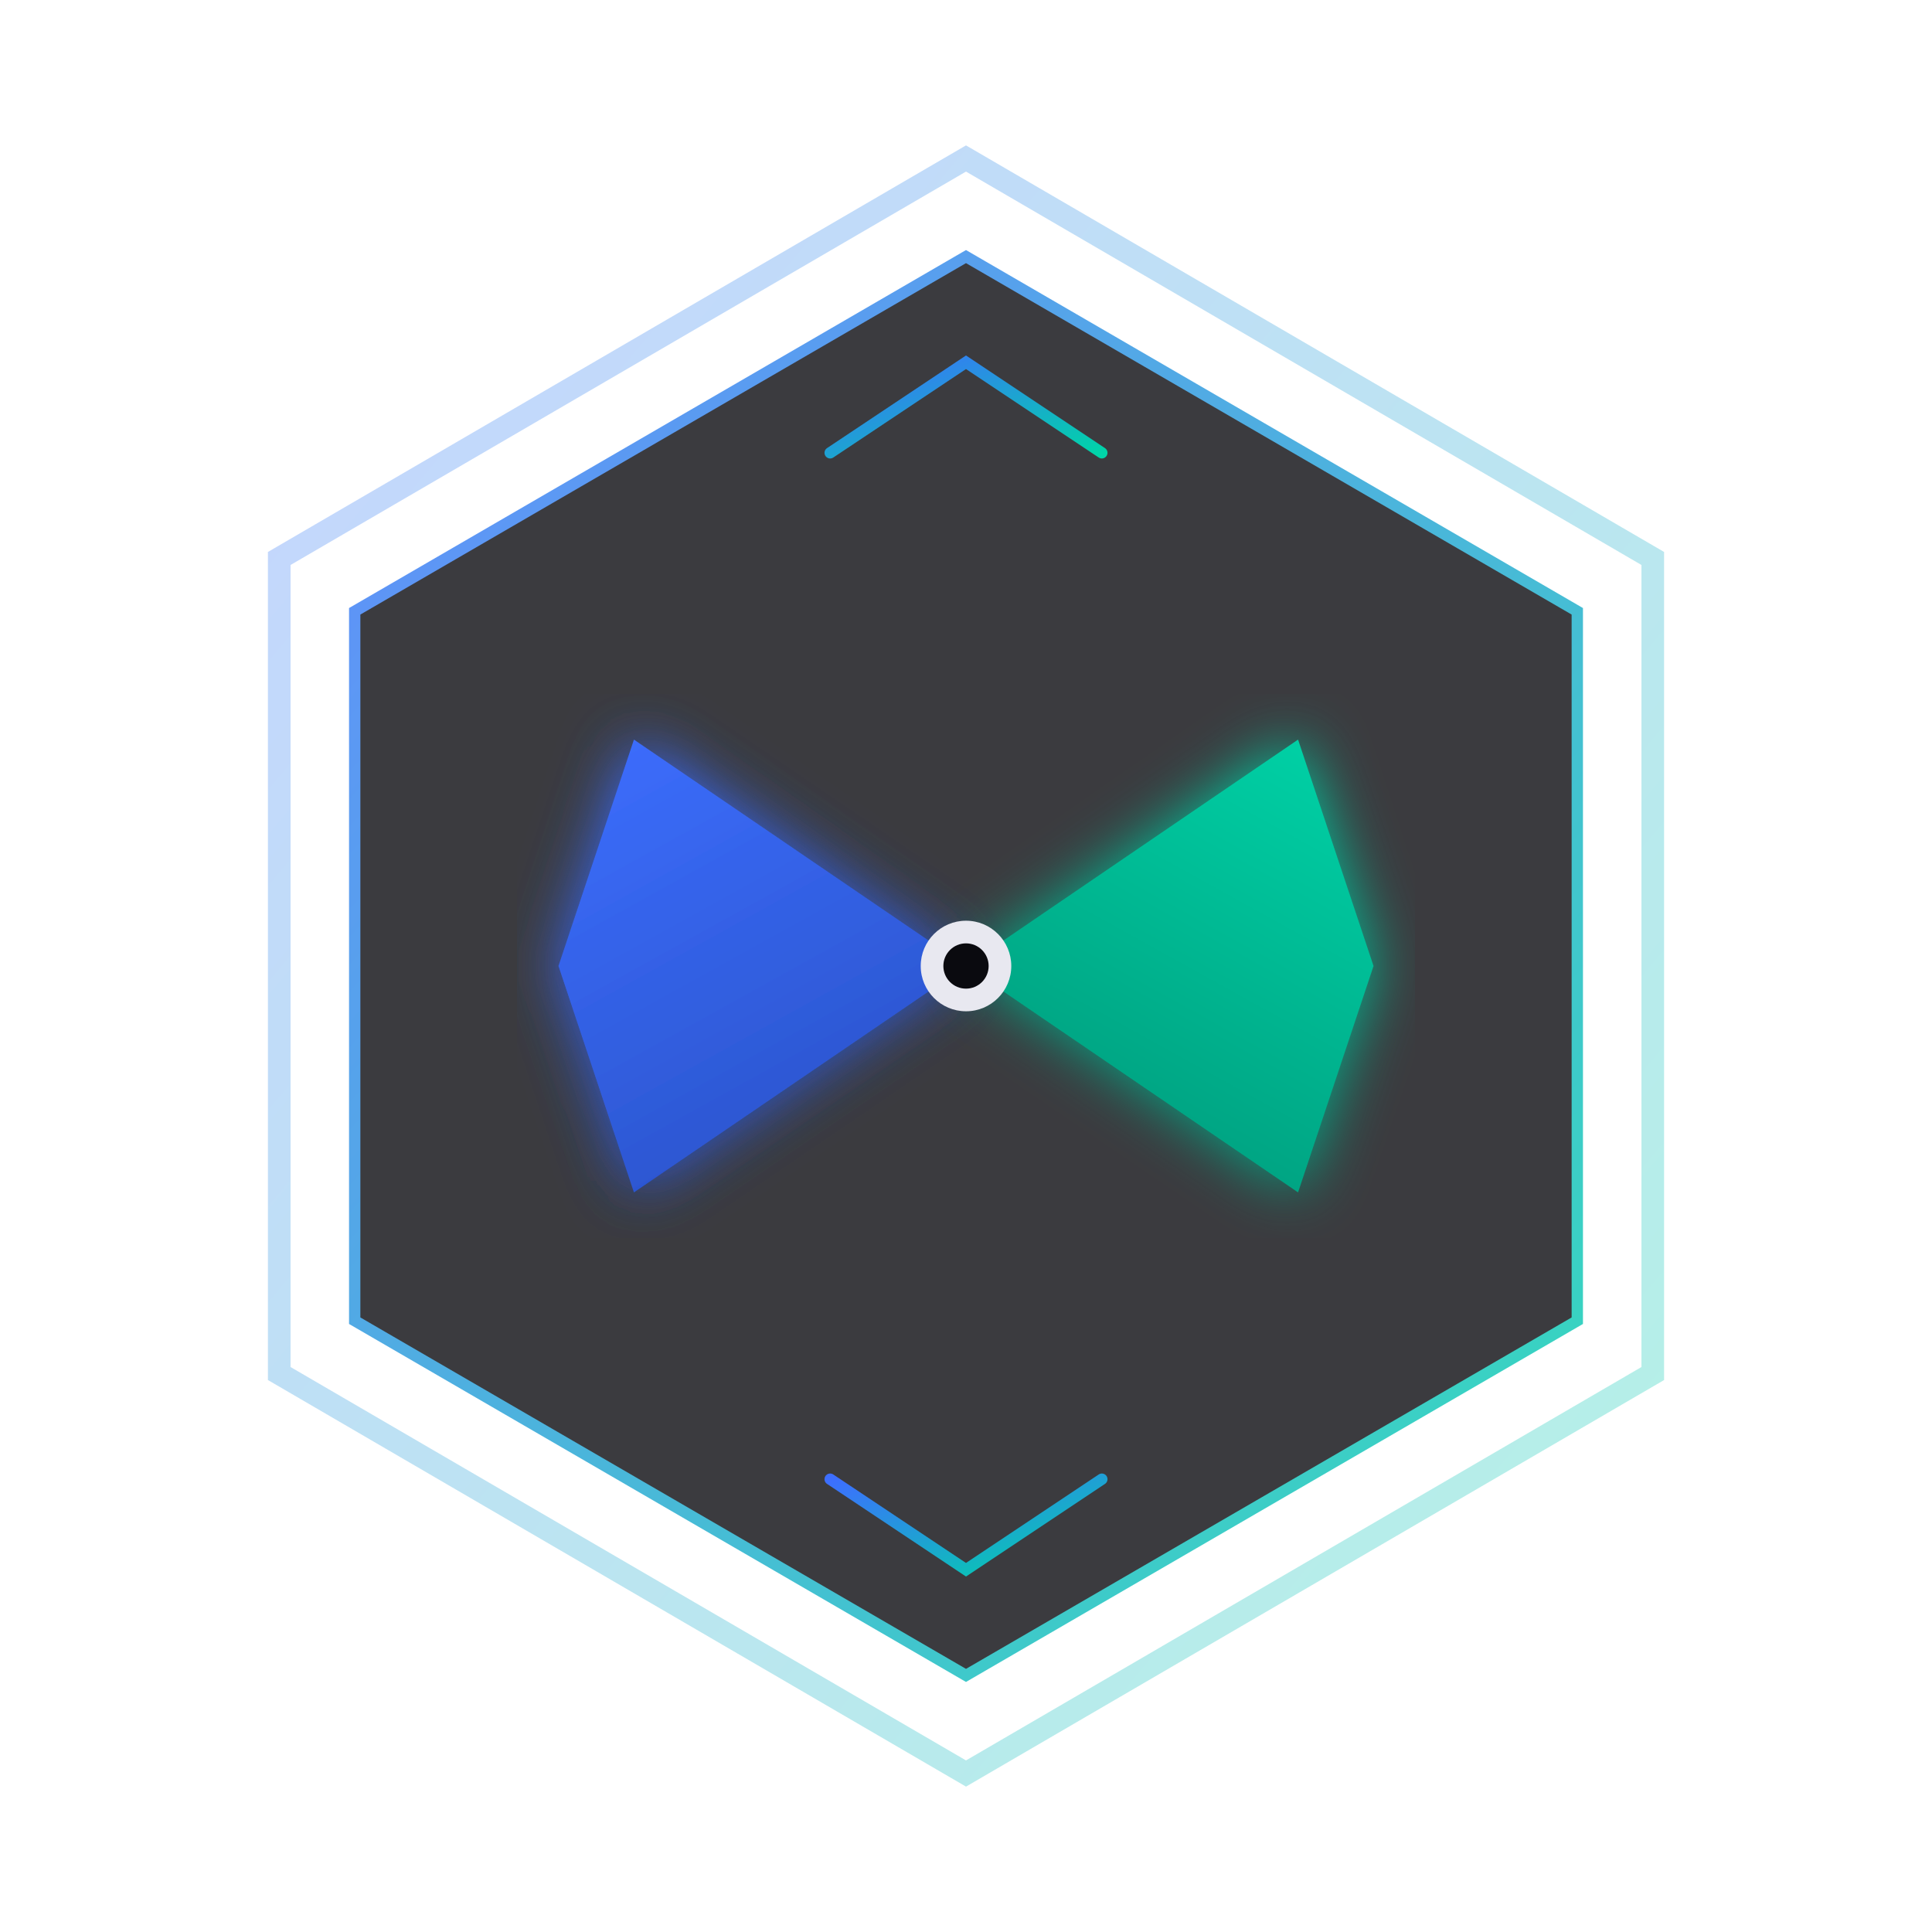
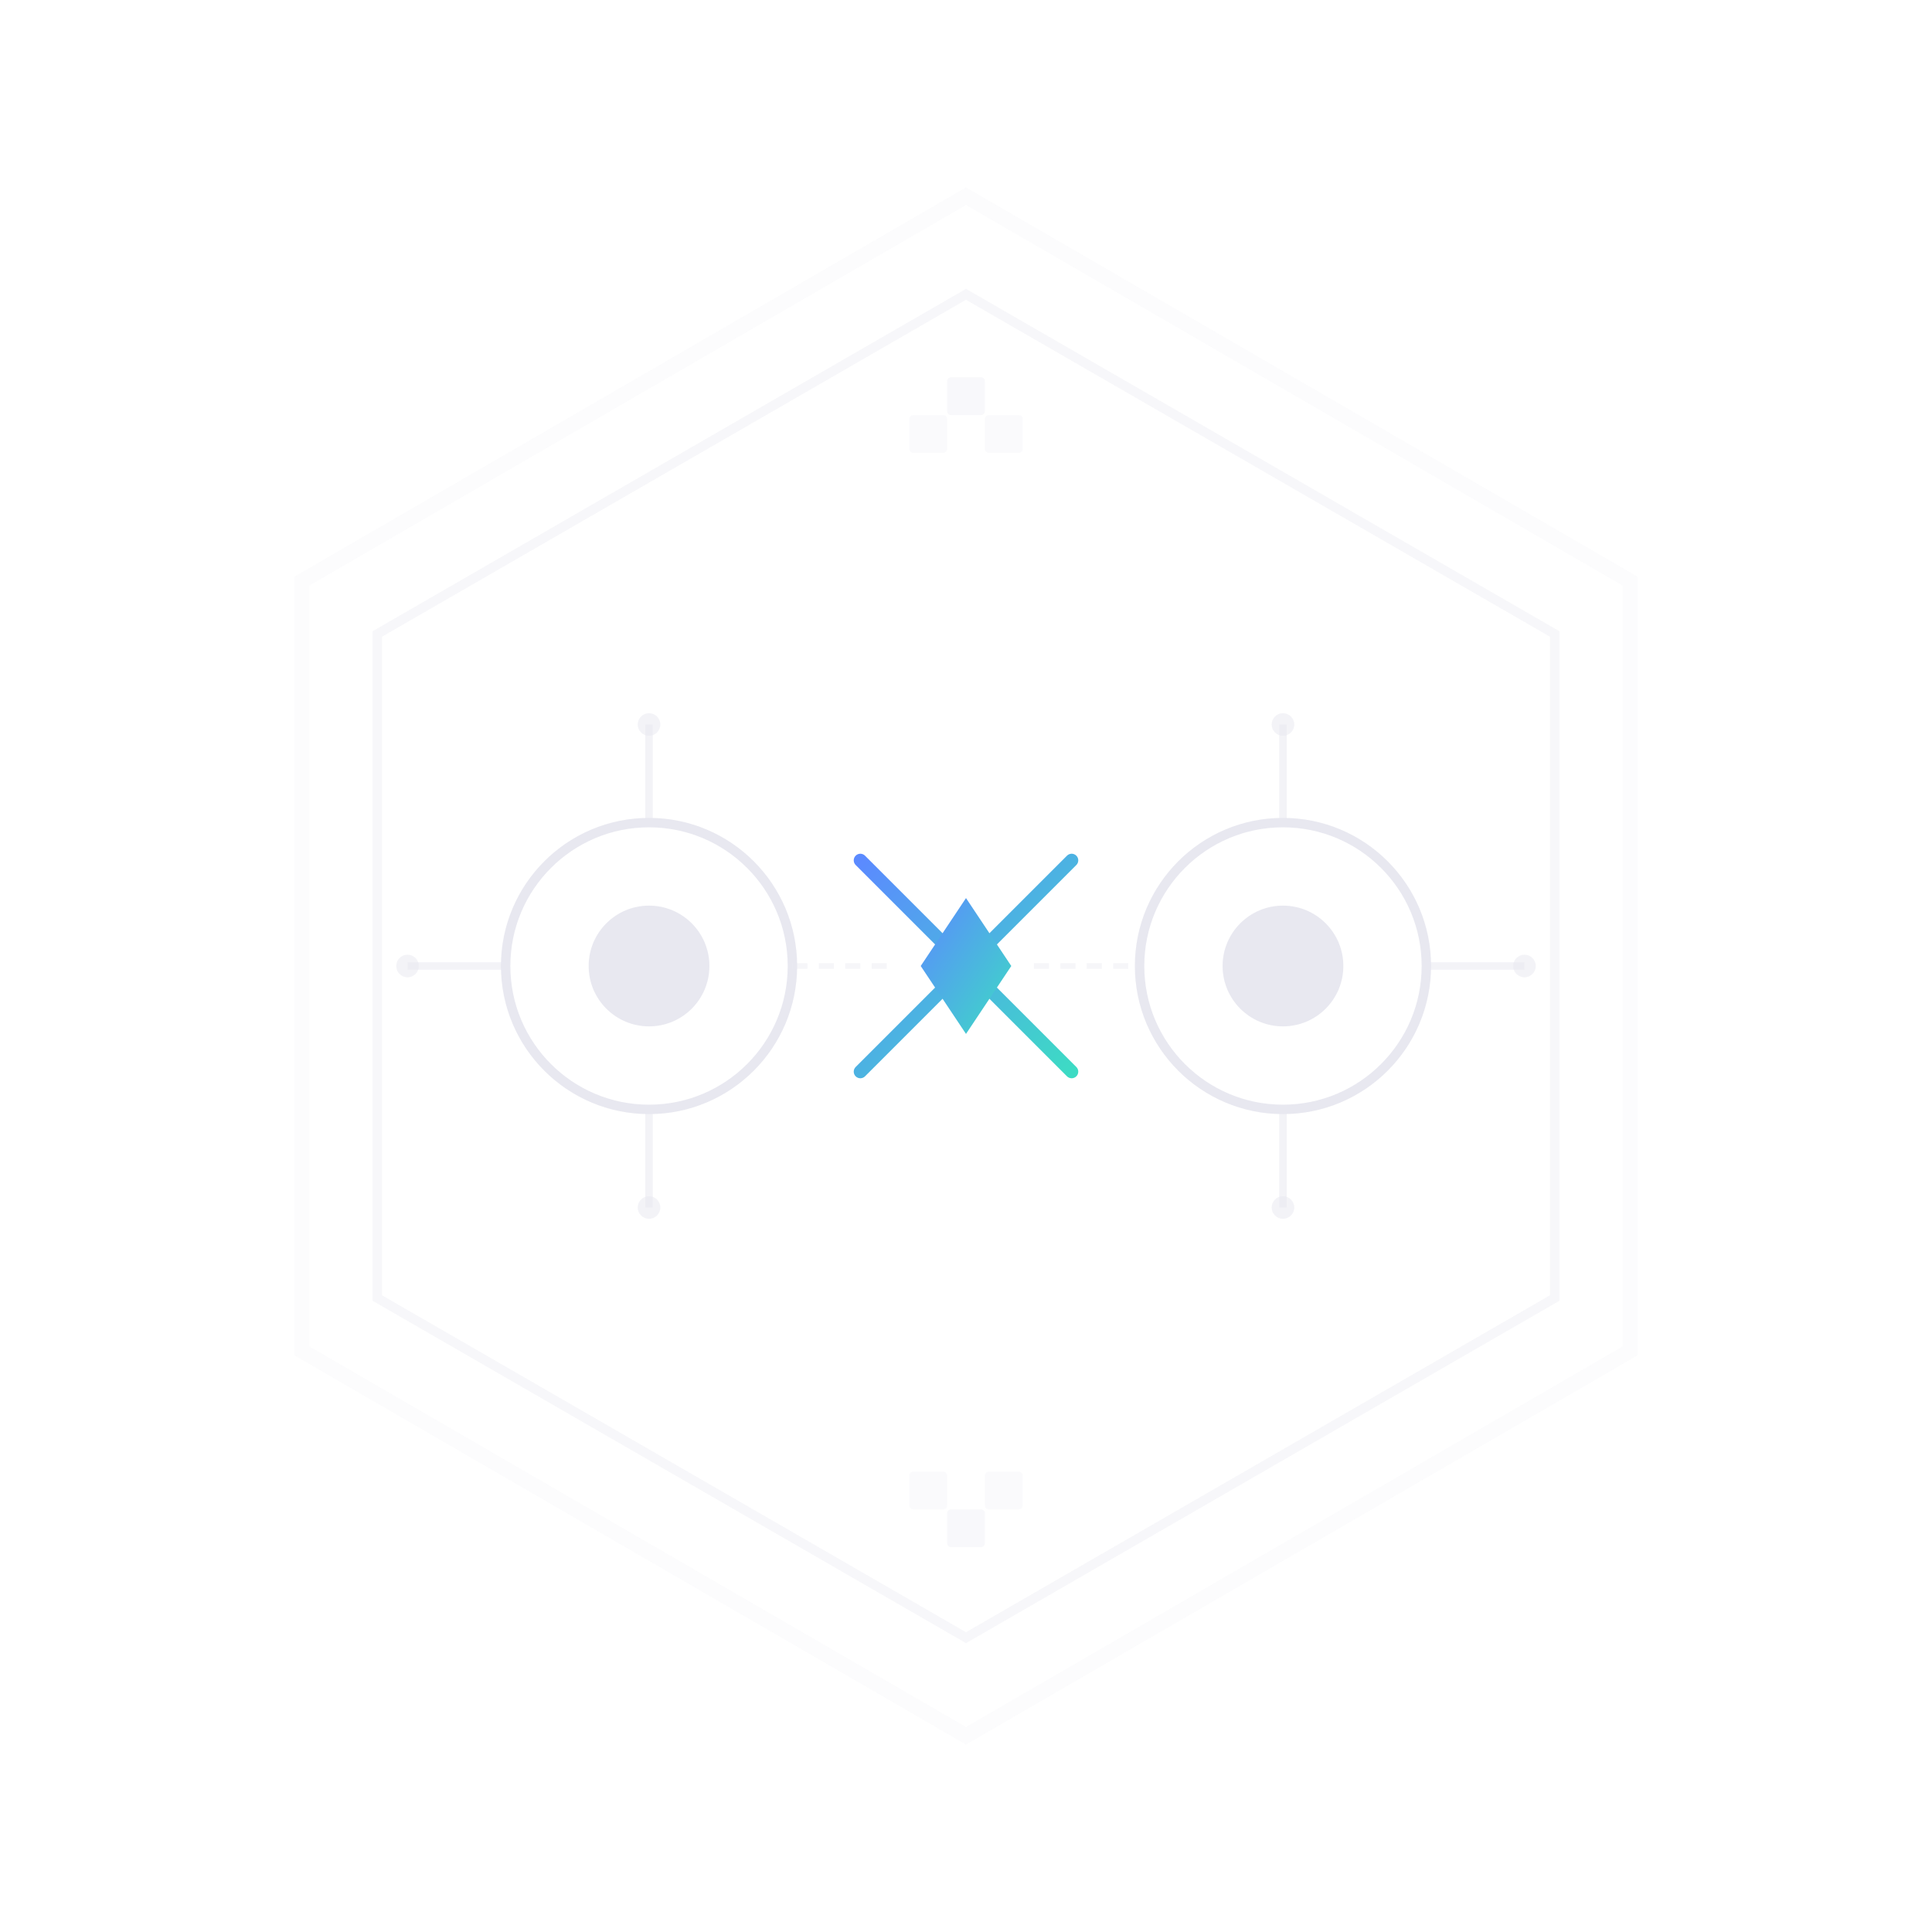
<svg xmlns="http://www.w3.org/2000/svg" viewBox="0 0 512 512" fill="none">
  <defs>
-     <linearGradient id="glow" x1="0" y1="0" x2="1" y2="1">
-       <stop offset="0%" stop-color="#3D6EFF" />
-       <stop offset="100%" stop-color="#00D4A8" />
+     <linearGradient id="accentGrad" x1="0" y1="0" x2="1" y2="1">
+       <stop offset="0%" stop-color="#5B8AFF" />
+       <stop offset="100%" stop-color="#3DDBC4" />
    </linearGradient>
-     <linearGradient id="bladeL" x1="0" y1="0" x2="0.5" y2="1">
-       <stop offset="0%" stop-color="#3D6EFF" />
-       <stop offset="100%" stop-color="#2A54CC" />
-     </linearGradient>
-     <linearGradient id="bladeR" x1="1" y1="0" x2="0.5" y2="1">
-       <stop offset="0%" stop-color="#00D4A8" />
-       <stop offset="100%" stop-color="#009E7E" />
-     </linearGradient>
-     <filter id="outerGlow">
-       <feGaussianBlur in="SourceGraphic" stdDeviation="8" result="blur" />
-       <feMerge>
-         <feMergeNode in="blur" />
-         <feMergeNode in="SourceGraphic" />
-       </feMerge>
-     </filter>
  </defs>
-   <polygon points="256,42 438,148 438,364 256,470 74,364 74,148" fill="none" stroke="url(#glow)" stroke-width="6" opacity="0.3" />
-   <polygon points="256,68 418,162 418,350 256,444 94,350 94,162" fill="#0A0A0F" stroke="url(#glow)" stroke-width="3" opacity="0.8" />
-   <path d="M168,196 L256,256 L168,316 L148,256 Z" fill="url(#bladeL)" filter="url(#outerGlow)" />
-   <path d="M344,196 L256,256 L344,316 L364,256 Z" fill="url(#bladeR)" filter="url(#outerGlow)" />
-   <circle cx="256" cy="256" r="12" fill="#E8E8F0" />
-   <circle cx="256" cy="256" r="6" fill="#0A0A0F" />
-   <path d="M220,120 L256,96 L292,120" fill="none" stroke="url(#glow)" stroke-width="3" stroke-linecap="round" />
-   <path d="M220,392 L256,416 L292,392" fill="none" stroke="url(#glow)" stroke-width="3" stroke-linecap="round" />
+   <polygon points="256,52 432,154 432,358 256,460 80,358 80,154" fill="none" stroke="#E8E8F0" stroke-width="4" opacity="0.15" />
+   <polygon points="256,78 412,168 412,344 256,434 100,344 100,168" fill="none" stroke="#E8E8F0" stroke-width="2.5" opacity="0.35" />
+   <circle cx="172" cy="256" r="38" fill="none" stroke="#E8E8F0" stroke-width="2.5" />
+   <circle cx="172" cy="256" r="16" fill="#E8E8F0" />
+   <line x1="134" y1="256" x2="108" y2="256" stroke="#E8E8F0" stroke-width="2" opacity="0.5" />
+   <line x1="172" y1="218" x2="172" y2="192" stroke="#E8E8F0" stroke-width="2" opacity="0.5" />
+   <line x1="172" y1="294" x2="172" y2="320" stroke="#E8E8F0" stroke-width="2" opacity="0.5" />
+   <circle cx="108" cy="256" r="3" fill="#E8E8F0" opacity="0.5" />
+   <circle cx="172" cy="192" r="3" fill="#E8E8F0" opacity="0.5" />
+   <circle cx="172" cy="320" r="3" fill="#E8E8F0" opacity="0.5" />
+   <circle cx="340" cy="256" r="38" fill="none" stroke="#E8E8F0" stroke-width="2.5" />
+   <circle cx="340" cy="256" r="16" fill="#E8E8F0" />
+   <line x1="378" y1="256" x2="404" y2="256" stroke="#E8E8F0" stroke-width="2" opacity="0.5" />
+   <line x1="340" y1="218" x2="340" y2="192" stroke="#E8E8F0" stroke-width="2" opacity="0.5" />
+   <line x1="340" y1="294" x2="340" y2="320" stroke="#E8E8F0" stroke-width="2" opacity="0.5" />
+   <circle cx="404" cy="256" r="3" fill="#E8E8F0" opacity="0.5" />
+   <circle cx="340" cy="192" r="3" fill="#E8E8F0" opacity="0.5" />
+   <circle cx="340" cy="320" r="3" fill="#E8E8F0" opacity="0.5" />
+   <line x1="228" y1="228" x2="284" y2="284" stroke="url(#accentGrad)" stroke-width="3.5" stroke-linecap="round" />
+   <line x1="228" y1="284" x2="284" y2="228" stroke="url(#accentGrad)" stroke-width="3.5" stroke-linecap="round" />
+   <polygon points="256,238 268,256 256,274 244,256" fill="url(#accentGrad)" />
+   <line x1="210" y1="256" x2="238" y2="256" stroke="#E8E8F0" stroke-width="1.5" stroke-dasharray="4 3" opacity="0.4" />
+   <line x1="274" y1="256" x2="302" y2="256" stroke="#E8E8F0" stroke-width="1.5" stroke-dasharray="4 3" opacity="0.4" />
+   <rect x="251" y="100" width="10" height="10" rx="1" fill="#E8E8F0" opacity="0.3" />
+   <rect x="241" y="110" width="10" height="10" rx="1" fill="#E8E8F0" opacity="0.2" />
+   <rect x="261" y="110" width="10" height="10" rx="1" fill="#E8E8F0" opacity="0.2" />
+   <rect x="251" y="400" width="10" height="10" rx="1" fill="#E8E8F0" opacity="0.3" />
+   <rect x="241" y="390" width="10" height="10" rx="1" fill="#E8E8F0" opacity="0.2" />
+   <rect x="261" y="390" width="10" height="10" rx="1" fill="#E8E8F0" opacity="0.2" />
</svg>
